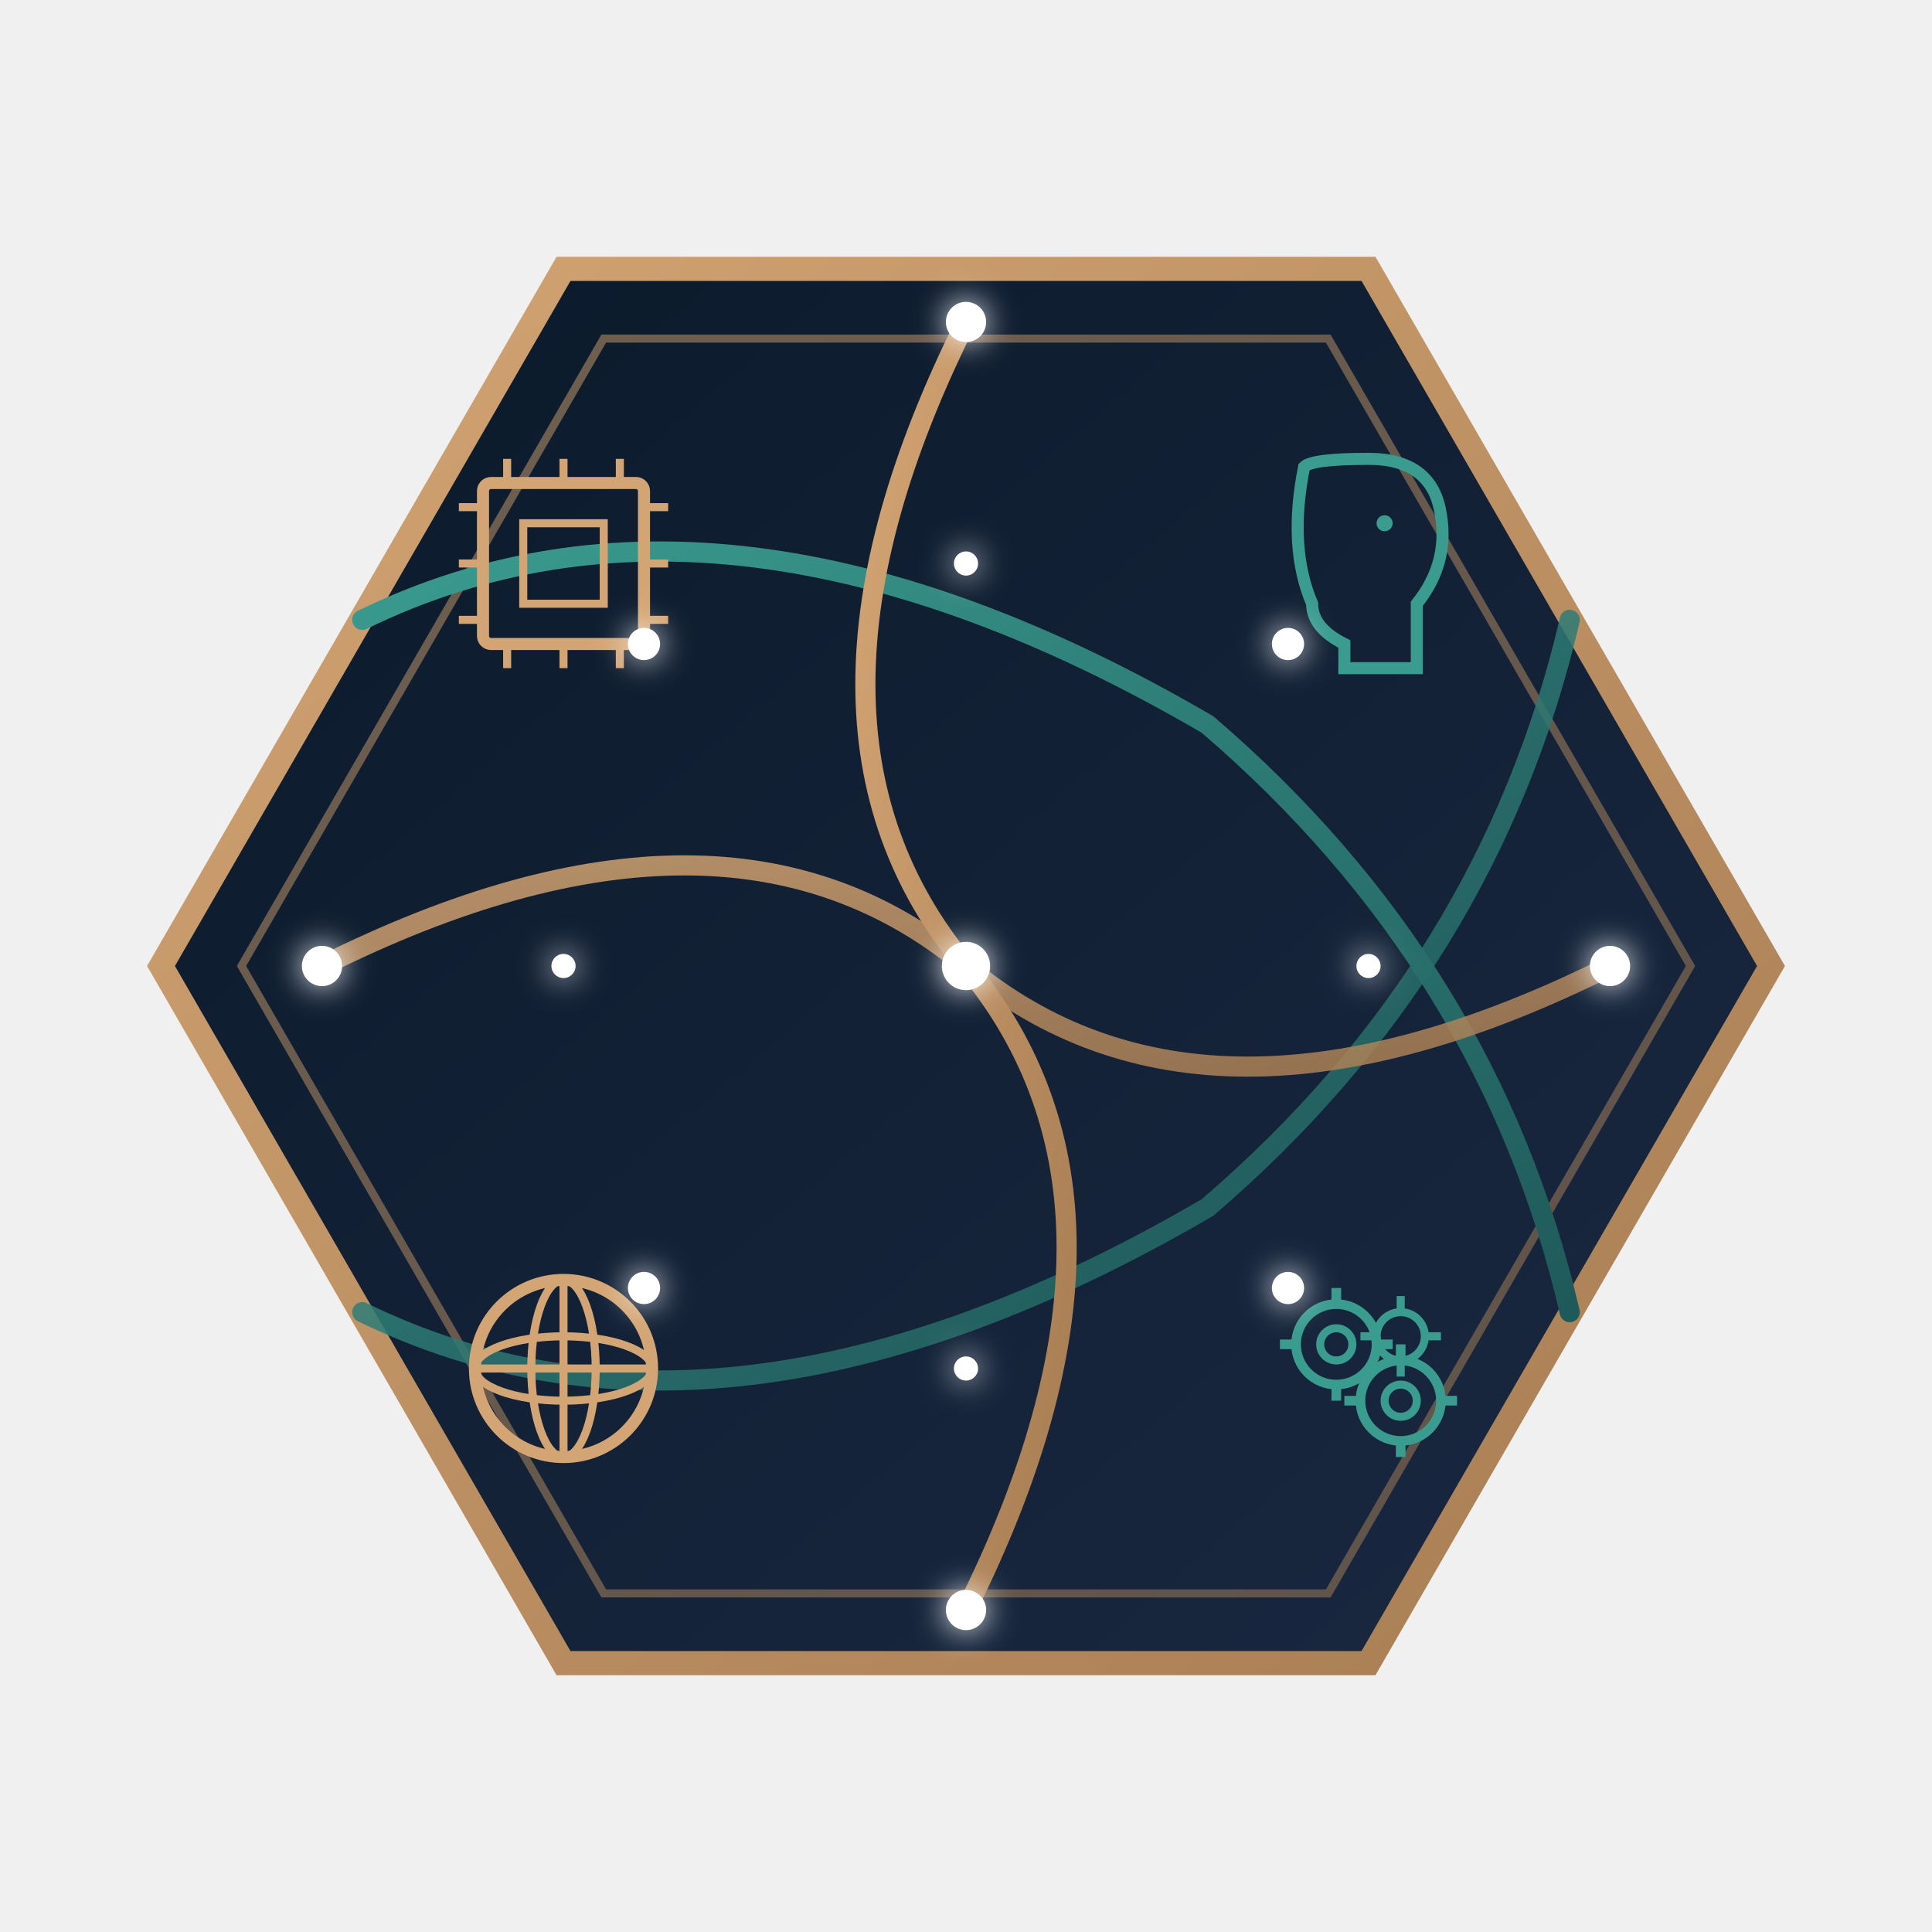
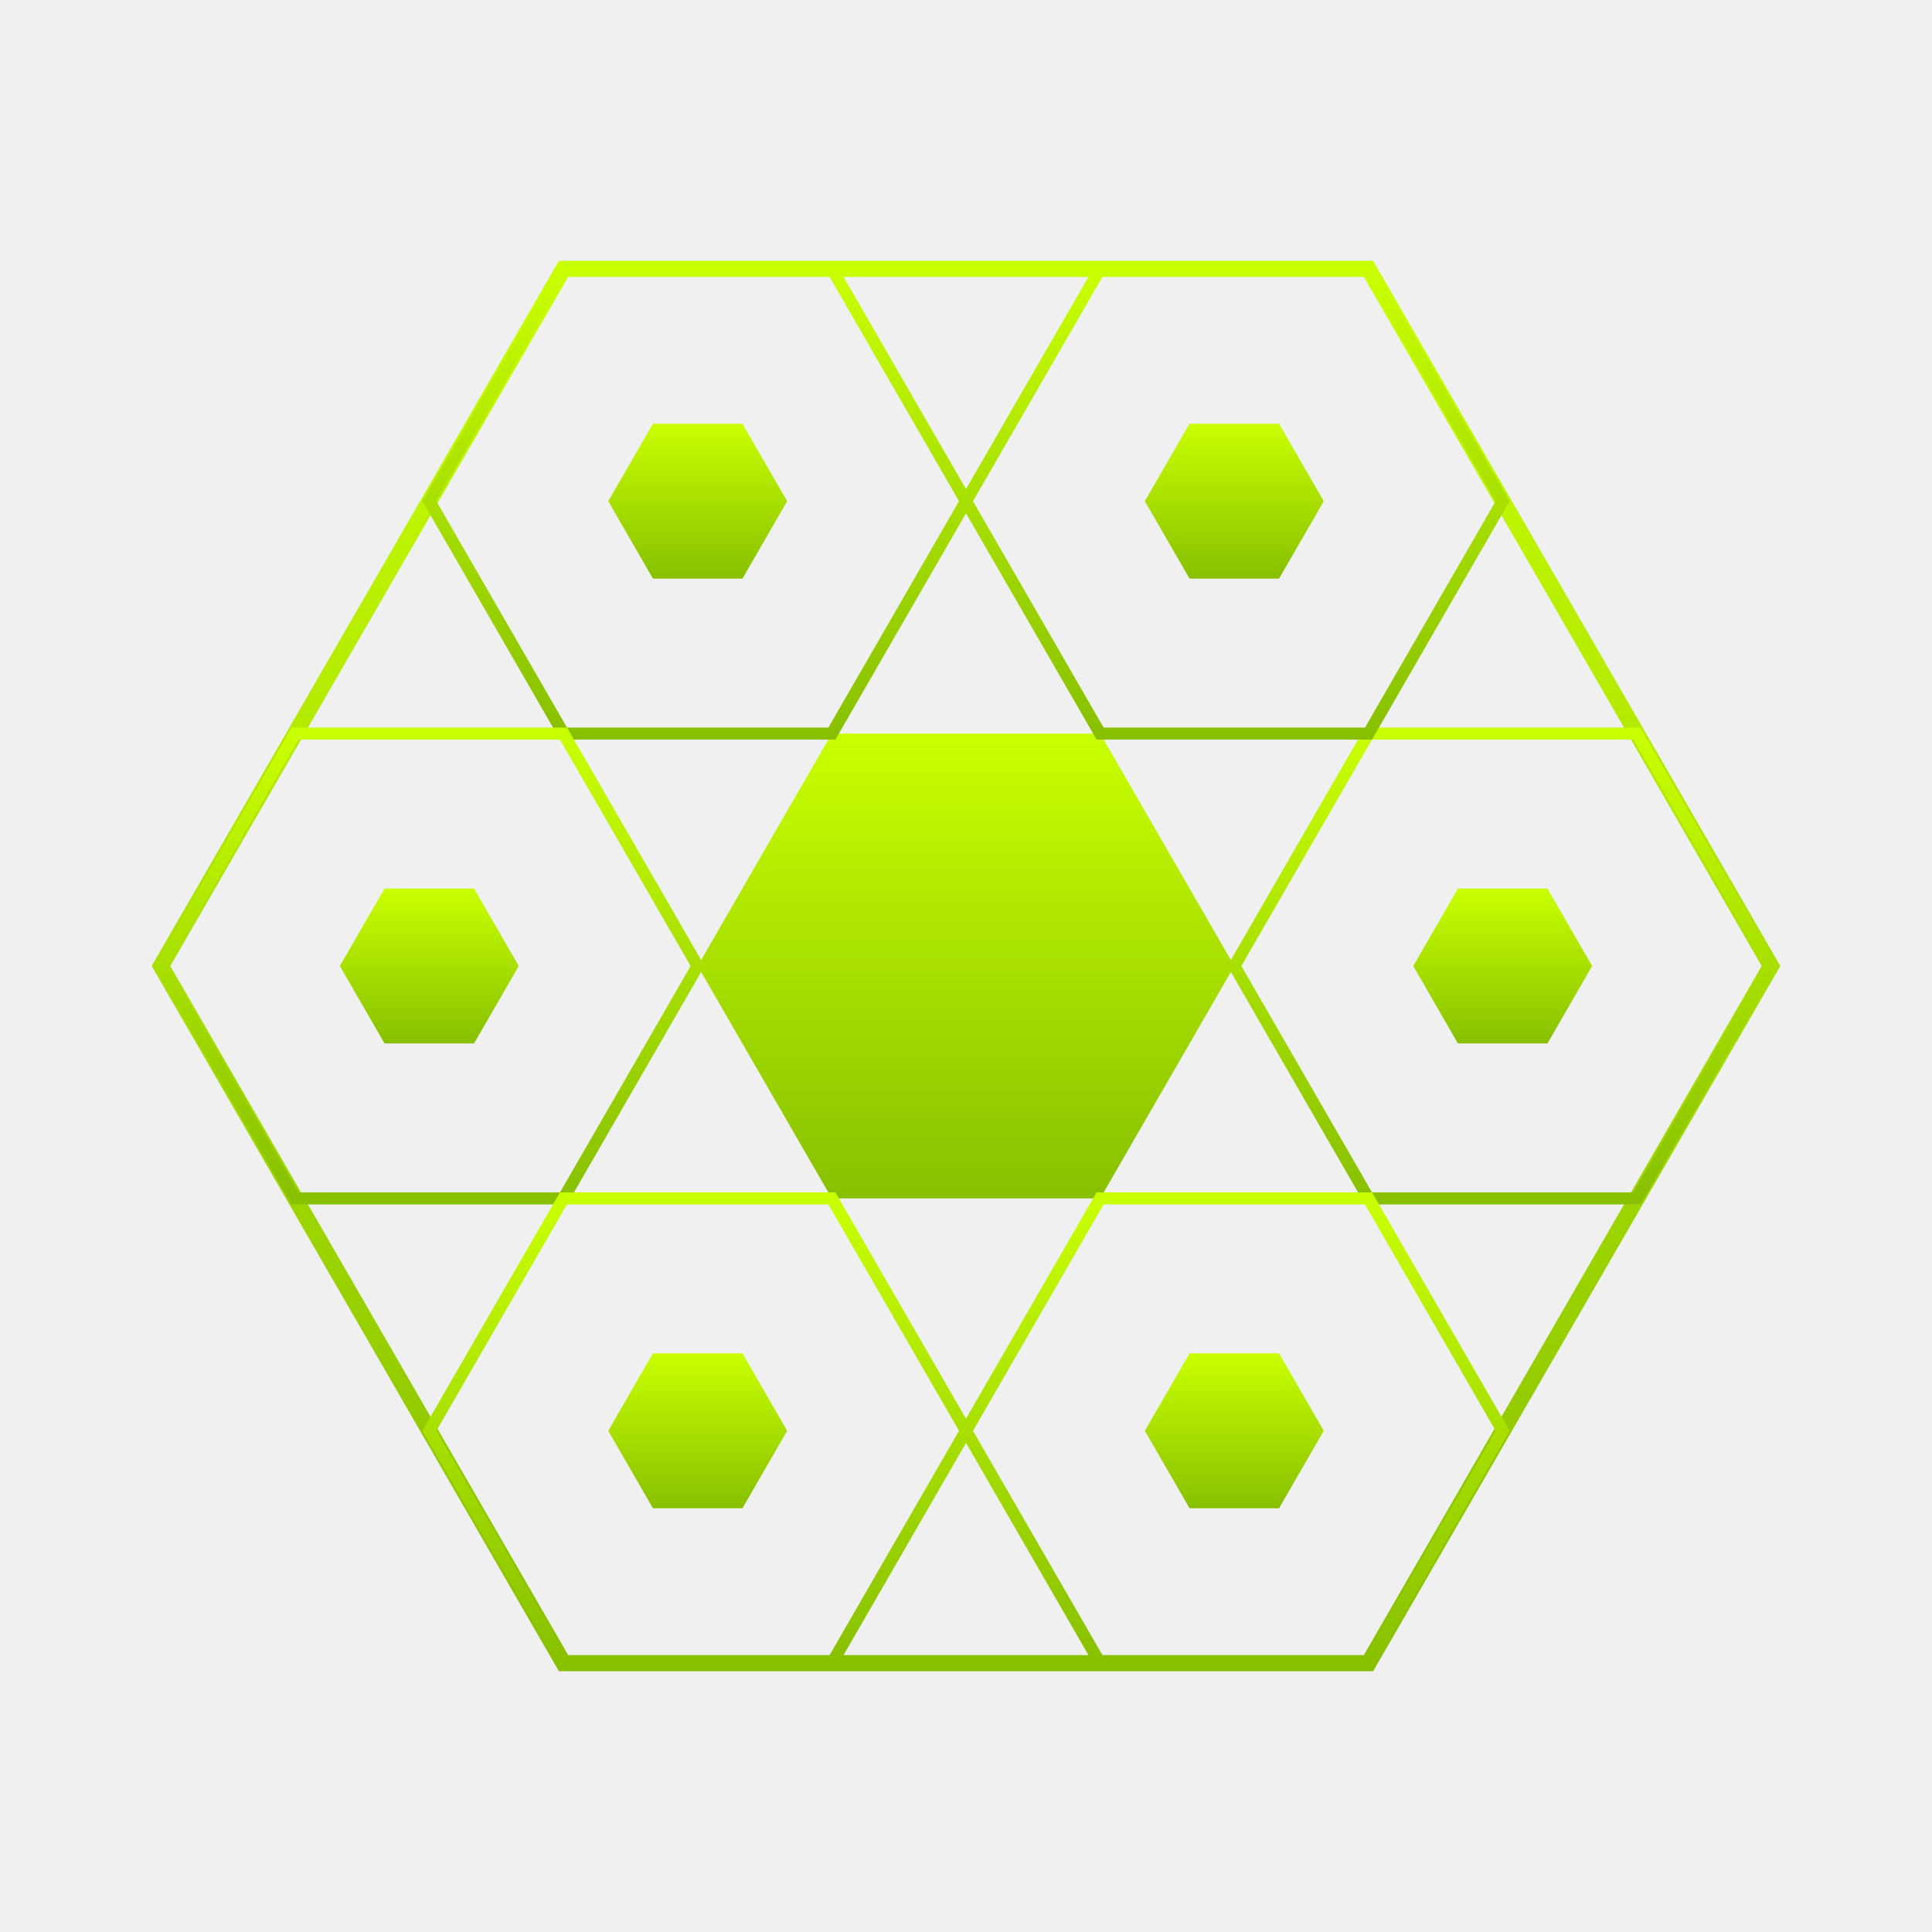
<svg xmlns="http://www.w3.org/2000/svg" viewBox="0 0 240 240" width="240" height="240">
  <defs>
-     <linearGradient id="navyBg" x1="0" y1="0" x2="1" y2="1">
-       <stop offset="0%" stop-color="#0a1929" />
-       <stop offset="100%" stop-color="#1a2942" />
+     <linearGradient id="unhFractal" x1="0" y1="0" x2="0" y2="1">
+       <stop offset="0%" stop-color="#c8ff00" />
+       <stop offset="100%" stop-color="#88c000" />
    </linearGradient>
-     <linearGradient id="tealBand" x1="0" y1="0" x2="1" y2="1">
-       <stop offset="0%" stop-color="#3a9b8f" />
-       <stop offset="100%" stop-color="#1f5a5a" />
-     </linearGradient>
-     <linearGradient id="goldBand" x1="0" y1="0" x2="1" y2="1">
-       <stop offset="0%" stop-color="#d4a574" />
-       <stop offset="100%" stop-color="#a67c52" />
-     </linearGradient>
-     <filter id="glow" x="-50%" y="-50%" width="200%" height="200%">
-       <feGaussianBlur stdDeviation="2" result="blur" />
-       <feMerge>
-         <feMergeNode in="blur" />
-         <feMergeNode in="SourceGraphic" />
-       </feMerge>
-     </filter>
  </defs>
  <g transform="translate(120,120)">
-     <polygon points="100,0 50,86.6 -50,86.6 -100,0 -50,-86.6 50,-86.6" fill="url(#navyBg)" stroke="url(#goldBand)" stroke-width="3" />
-     <polygon points="90,0 45,77.94 -45,77.94 -90,0 -45,-77.94 45,-77.94" fill="none" stroke="url(#goldBand)" stroke-width="1" opacity="0.5" />
-     <g fill="none" stroke-linecap="round" stroke-width="2.5">
-       <path d="M -75,-43 Q -30,-65 30,-30 Q 65,0 75,43" stroke="url(#tealBand)" />
-       <path d="M -75,43 Q -30,65 30,30 Q 65,0 75,-43" stroke="url(#tealBand)" opacity="0.85" />
-       <path d="M 0,-80 Q -25,-30 0,0 Q 25,30 0,80" stroke="url(#goldBand)" />
-       <path d="M 80,0 Q 30,25 0,0 Q -30,-25 -80,0" stroke="url(#goldBand)" opacity="0.85" />
+     <polygon points="100,0 50,86.6 -50,86.6 -100,0 -50,-86.6 50,-86.6" fill="none" stroke="url(#unhFractal)" stroke-width="2" />
+     <polygon points="33.33,0 16.67,28.87 -16.67,28.87 -33.33,0 -16.67,-28.87 16.67,-28.87" fill="url(#unhFractal)" />
+     <g transform="translate(66.67, 0)">
+       <polygon points="33.33,0 16.67,28.87 -16.67,28.87 -33.33,0 -16.67,-28.87 16.67,-28.87" fill="none" stroke="url(#unhFractal)" stroke-width="1.5" />
+       <polygon points="11.11,0 5.56,9.62 -5.56,9.62 -11.11,0 -5.56,-9.62 5.56,-9.62" fill="url(#unhFractal)" />
    </g>
-     <g transform="translate(-50,-50)">
-       <rect x="-10" y="-10" width="20" height="20" fill="none" stroke="#d4a574" stroke-width="1.5" rx="1" />
-       <rect x="-5" y="-5" width="10" height="10" fill="none" stroke="#d4a574" stroke-width="1" />
-       <line x1="-7" y1="-13" x2="-7" y2="-10" stroke="#d4a574" stroke-width="1" />
-       <line x1="0" y1="-13" x2="0" y2="-10" stroke="#d4a574" stroke-width="1" />
-       <line x1="7" y1="-13" x2="7" y2="-10" stroke="#d4a574" stroke-width="1" />
-       <line x1="-7" y1="10" x2="-7" y2="13" stroke="#d4a574" stroke-width="1" />
-       <line x1="0" y1="10" x2="0" y2="13" stroke="#d4a574" stroke-width="1" />
-       <line x1="7" y1="10" x2="7" y2="13" stroke="#d4a574" stroke-width="1" />
-       <line x1="-13" y1="-7" x2="-10" y2="-7" stroke="#d4a574" stroke-width="1" />
-       <line x1="-13" y1="0" x2="-10" y2="0" stroke="#d4a574" stroke-width="1" />
-       <line x1="-13" y1="7" x2="-10" y2="7" stroke="#d4a574" stroke-width="1" />
-       <line x1="10" y1="-7" x2="13" y2="-7" stroke="#d4a574" stroke-width="1" />
-       <line x1="10" y1="0" x2="13" y2="0" stroke="#d4a574" stroke-width="1" />
-       <line x1="10" y1="7" x2="13" y2="7" stroke="#d4a574" stroke-width="1" />
+     <g transform="translate(33.33, -57.74)">
+       <polygon points="33.33,0 16.67,28.87 -16.67,28.87 -33.33,0 -16.67,-28.87 16.67,-28.87" fill="none" stroke="url(#unhFractal)" stroke-width="1.5" />
+       <polygon points="11.11,0 5.56,9.62 -5.56,9.62 -11.11,0 -5.56,-9.62 5.56,-9.62" fill="url(#unhFractal)" />
    </g>
-     <g transform="translate(50,-50)">
-       <path d="M -8,-12 Q -10,-2 -7,5 Q -7,8 -3,10 L -3,13 L 6,13 L 6,5 Q 10,0 9,-6 Q 8,-13 0,-13 Q -7,-13 -8,-12 Z" fill="none" stroke="#3a9b8f" stroke-width="1.5" />
-       <circle cx="2" cy="-5" r="1" fill="#3a9b8f" />
+     <g transform="translate(-33.33, -57.74)">
+       <polygon points="33.33,0 16.67,28.87 -16.67,28.87 -33.33,0 -16.67,-28.87 16.67,-28.87" fill="none" stroke="url(#unhFractal)" stroke-width="1.5" />
+       <polygon points="11.11,0 5.56,9.62 -5.56,9.62 -11.11,0 -5.56,-9.62 5.56,-9.62" fill="url(#unhFractal)" />
    </g>
-     <g transform="translate(-50,50)">
-       <circle cx="0" cy="0" r="11" fill="none" stroke="#d4a574" stroke-width="1.5" />
-       <ellipse cx="0" cy="0" rx="11" ry="4" fill="none" stroke="#d4a574" stroke-width="1" />
-       <ellipse cx="0" cy="0" rx="4" ry="11" fill="none" stroke="#d4a574" stroke-width="1" />
-       <line x1="-11" y1="0" x2="11" y2="0" stroke="#d4a574" stroke-width="1" />
-       <line x1="0" y1="-11" x2="0" y2="11" stroke="#d4a574" stroke-width="1" />
+     <g transform="translate(-66.67, 0)">
+       <polygon points="33.33,0 16.67,28.87 -16.67,28.87 -33.33,0 -16.67,-28.87 16.67,-28.87" fill="none" stroke="url(#unhFractal)" stroke-width="1.5" />
+       <polygon points="11.11,0 5.56,9.62 -5.56,9.62 -11.11,0 -5.56,-9.62 5.56,-9.62" fill="url(#unhFractal)" />
    </g>
-     <g transform="translate(50,50)">
-       <g transform="translate(-4,-3)">
-         <circle r="5" fill="none" stroke="#3a9b8f" stroke-width="1.2" />
-         <circle r="2" fill="none" stroke="#3a9b8f" stroke-width="1" />
-         <line x1="0" y1="-5" x2="0" y2="-7" stroke="#3a9b8f" stroke-width="1.2" />
-         <line x1="0" y1="5" x2="0" y2="7" stroke="#3a9b8f" stroke-width="1.2" />
-         <line x1="-5" y1="0" x2="-7" y2="0" stroke="#3a9b8f" stroke-width="1.2" />
-         <line x1="5" y1="0" x2="7" y2="0" stroke="#3a9b8f" stroke-width="1.2" />
-       </g>
-       <g transform="translate(4,4)">
-         <circle r="5" fill="none" stroke="#3a9b8f" stroke-width="1.2" />
-         <circle r="2" fill="none" stroke="#3a9b8f" stroke-width="1" />
-         <line x1="0" y1="-5" x2="0" y2="-7" stroke="#3a9b8f" stroke-width="1.2" />
-         <line x1="0" y1="5" x2="0" y2="7" stroke="#3a9b8f" stroke-width="1.2" />
-         <line x1="-5" y1="0" x2="-7" y2="0" stroke="#3a9b8f" stroke-width="1.2" />
-         <line x1="5" y1="0" x2="7" y2="0" stroke="#3a9b8f" stroke-width="1.2" />
-       </g>
-       <g transform="translate(4,-4)">
-         <circle r="3" fill="none" stroke="#3a9b8f" stroke-width="1" />
-         <line x1="0" y1="-3" x2="0" y2="-5" stroke="#3a9b8f" stroke-width="1" />
-         <line x1="0" y1="3" x2="0" y2="5" stroke="#3a9b8f" stroke-width="1" />
-         <line x1="-3" y1="0" x2="-5" y2="0" stroke="#3a9b8f" stroke-width="1" />
-         <line x1="3" y1="0" x2="5" y2="0" stroke="#3a9b8f" stroke-width="1" />
-       </g>
+     <g transform="translate(-33.33, 57.74)">
+       <polygon points="33.33,0 16.67,28.87 -16.67,28.87 -33.33,0 -16.67,-28.87 16.67,-28.87" fill="none" stroke="url(#unhFractal)" stroke-width="1.5" />
+       <polygon points="11.11,0 5.56,9.62 -5.56,9.62 -11.11,0 -5.56,-9.62 5.56,-9.62" fill="url(#unhFractal)" />
    </g>
-     <g fill="#ffffff" filter="url(#glow)">
-       <circle cx="0" cy="-80" r="2.5" />
-       <circle cx="0" cy="80" r="2.5" />
-       <circle cx="-80" cy="0" r="2.5" />
-       <circle cx="80" cy="0" r="2.5" />
-       <circle cx="0" cy="0" r="3" />
-       <circle cx="40" cy="-40" r="2" />
-       <circle cx="-40" cy="40" r="2" />
-       <circle cx="40" cy="40" r="2" />
-       <circle cx="-40" cy="-40" r="2" />
-       <circle cx="0" cy="-50" r="1.5" />
-       <circle cx="0" cy="50" r="1.5" />
-       <circle cx="-50" cy="0" r="1.5" />
-       <circle cx="50" cy="0" r="1.5" />
+     <g transform="translate(33.33, 57.74)">
+       <polygon points="33.33,0 16.67,28.87 -16.67,28.87 -33.33,0 -16.67,-28.87 16.67,-28.87" fill="none" stroke="url(#unhFractal)" stroke-width="1.5" />
+       <polygon points="11.11,0 5.56,9.62 -5.56,9.62 -11.11,0 -5.56,-9.62 5.56,-9.62" fill="url(#unhFractal)" />
    </g>
  </g>
</svg>
